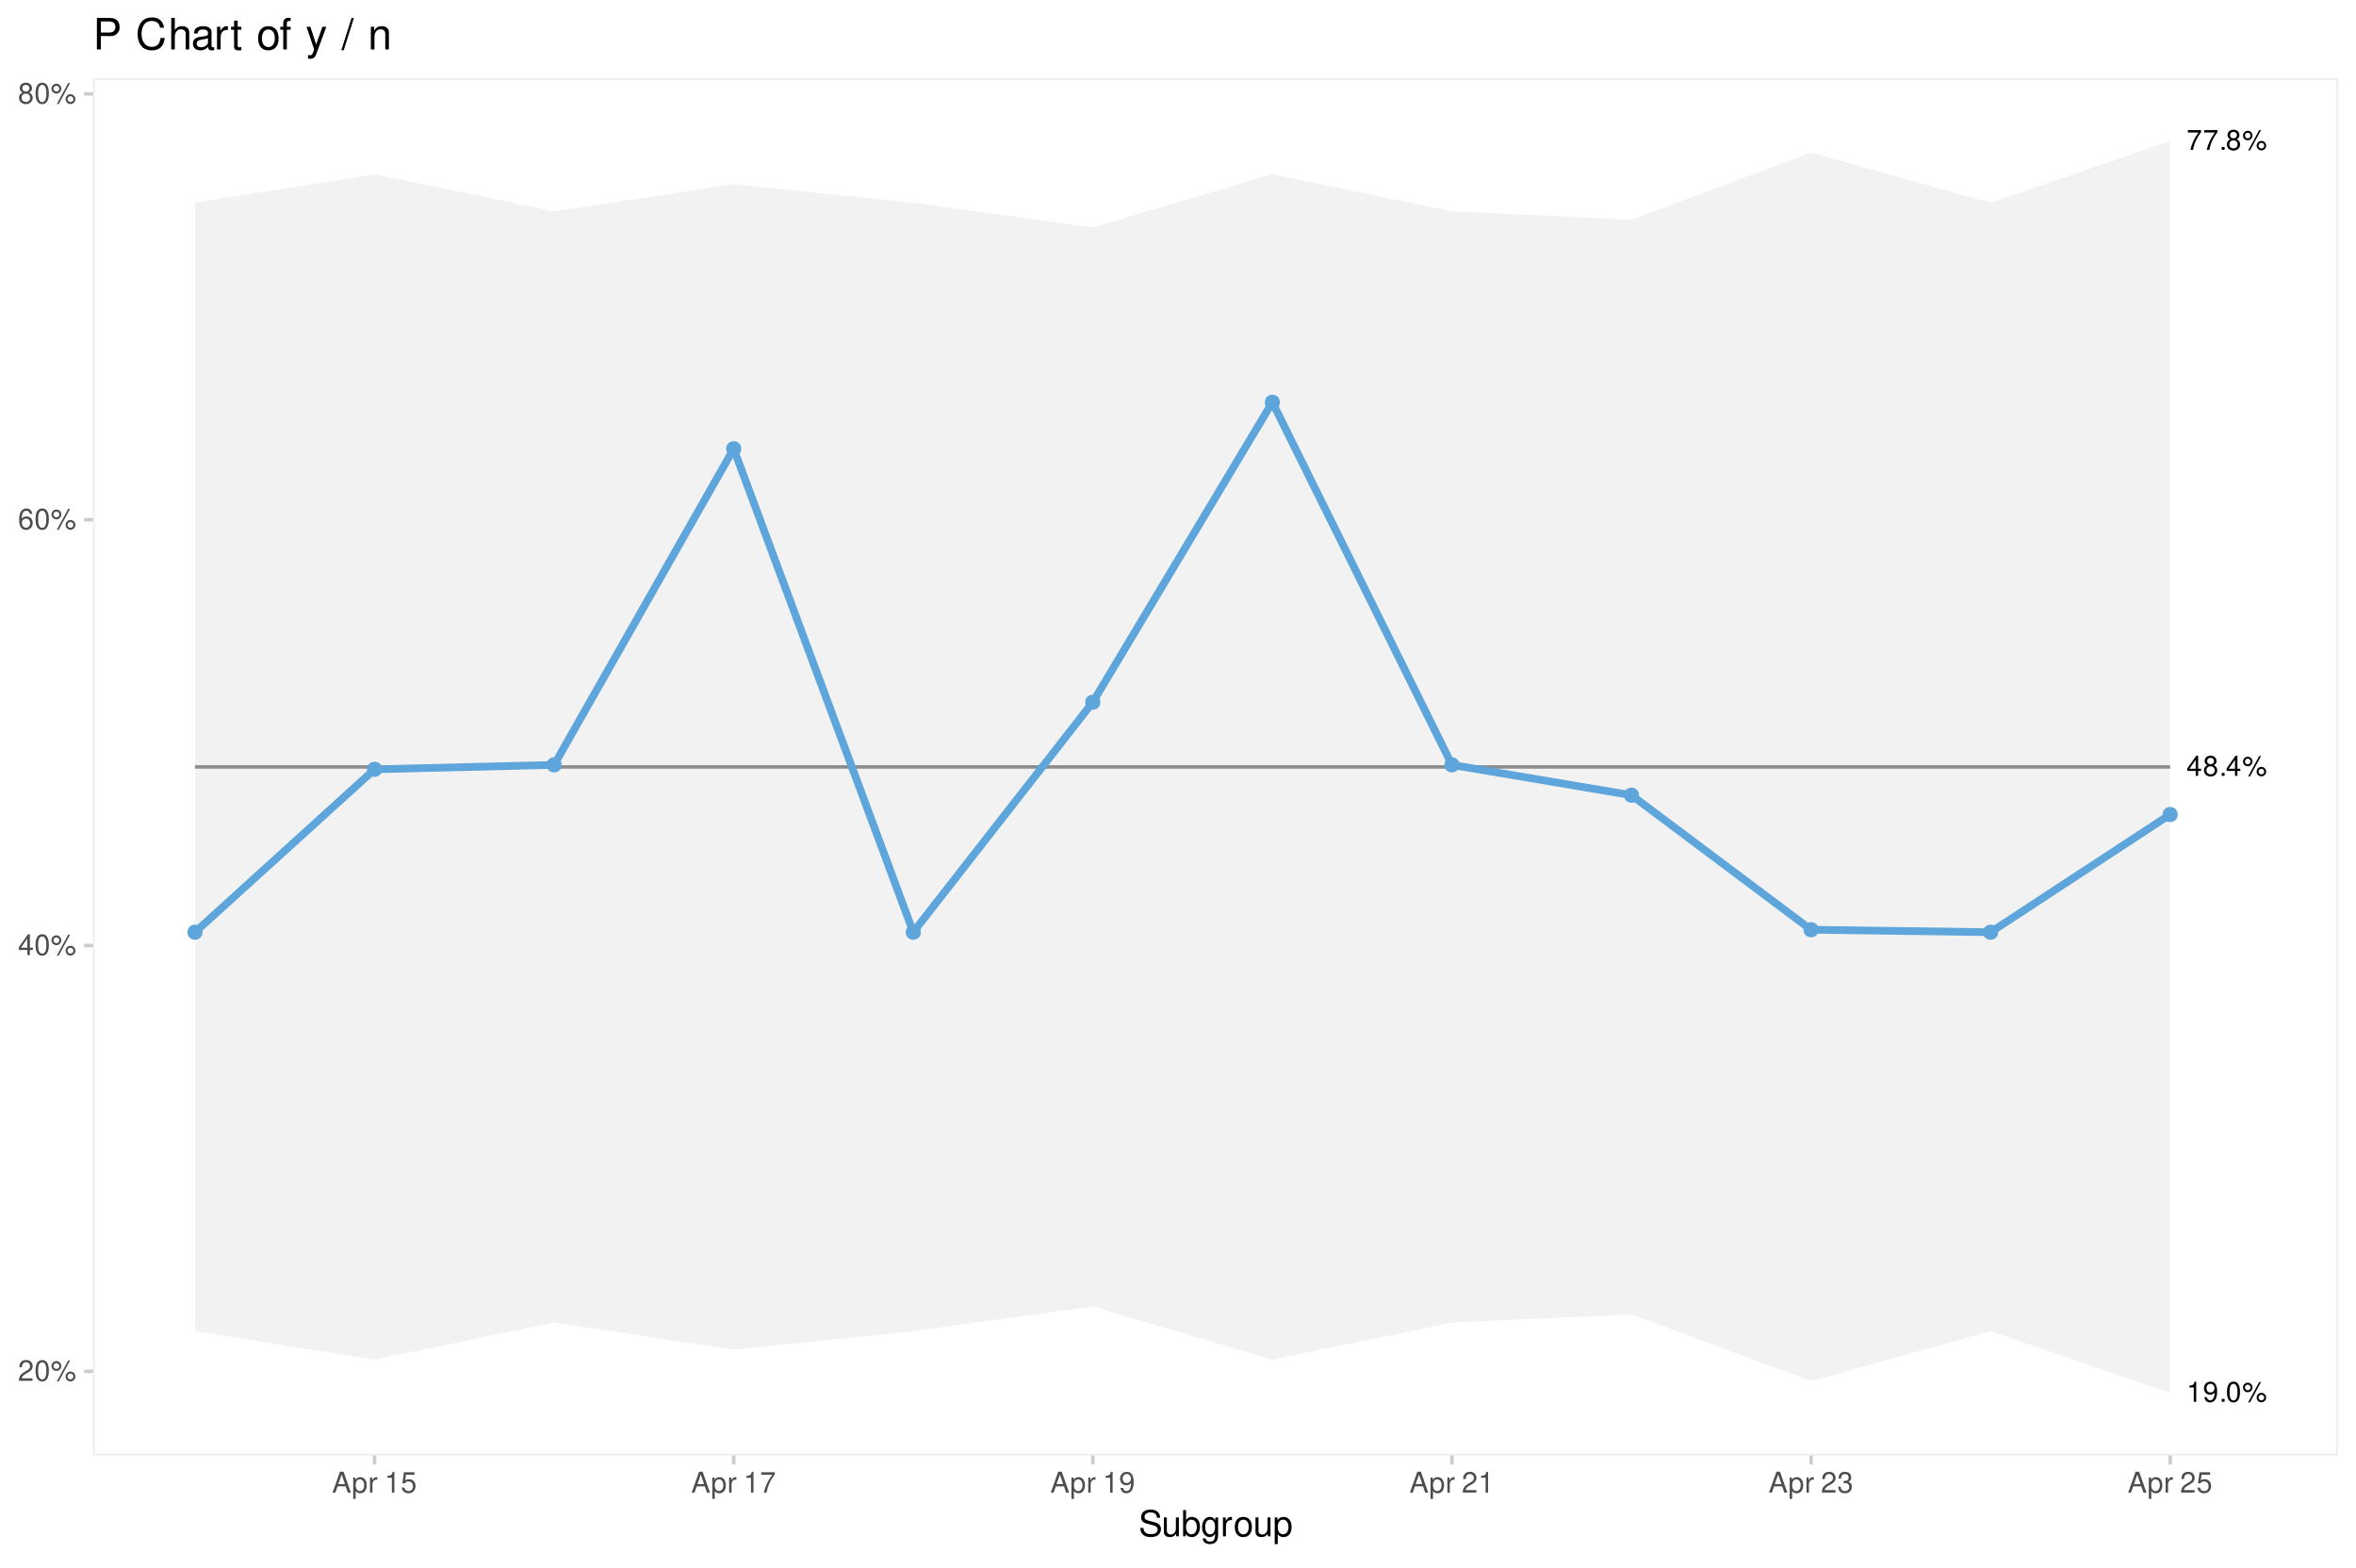
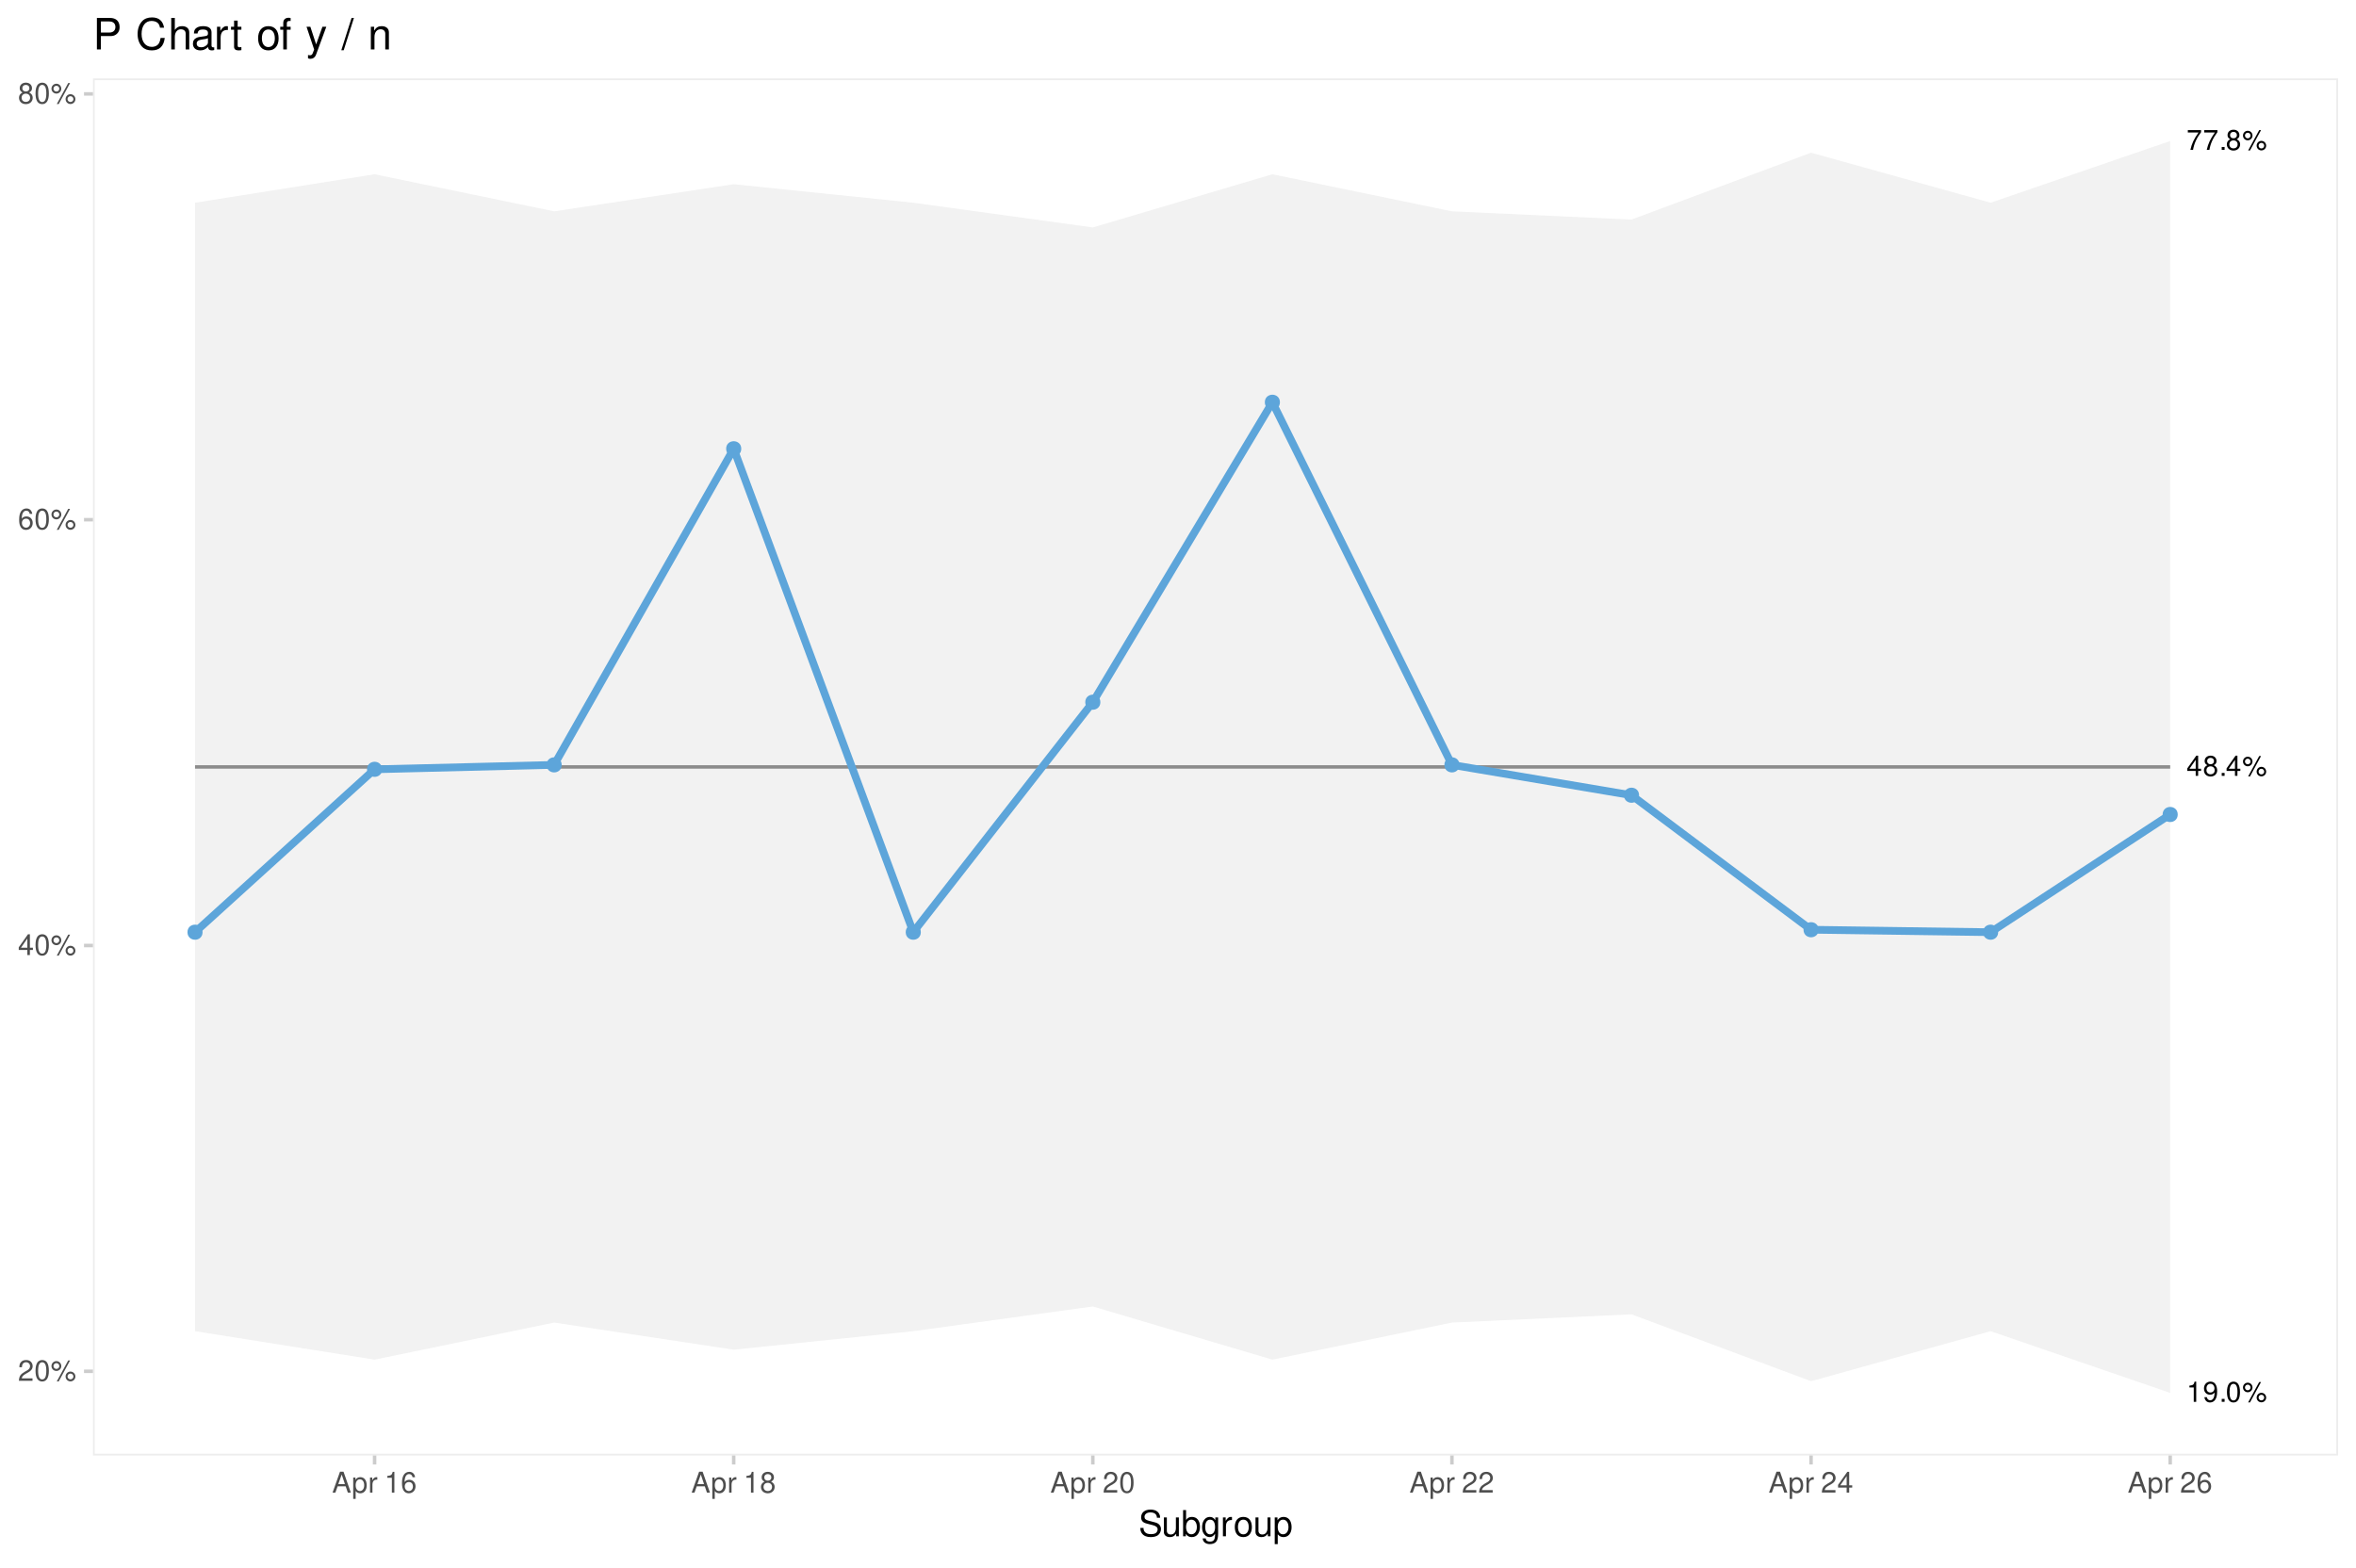
<svg xmlns="http://www.w3.org/2000/svg" xmlns:xlink="http://www.w3.org/1999/xlink" width="720pt" height="479pt" viewBox="0 0 720 479">
  <defs>
    <g>
      <g id="glyph-0-0">
        <path d="M 2.203 -4.391 L 2.203 0 L 2.953 0 L 2.953 -6.172 L 2.469 -6.172 C 2.203 -5.219 2.031 -5.094 0.875 -4.938 L 0.875 -4.391 Z M 2.203 -4.391 " />
      </g>
      <g id="glyph-0-1">
        <path d="M 0.453 -1.406 C 0.594 -0.406 1.25 0.203 2.172 0.203 C 2.844 0.203 3.438 -0.125 3.797 -0.688 C 4.172 -1.281 4.344 -2.031 4.344 -3.156 C 4.344 -4.203 4.188 -4.859 3.828 -5.406 C 3.5 -5.906 2.969 -6.172 2.297 -6.172 C 1.156 -6.172 0.328 -5.312 0.328 -4.109 C 0.328 -2.984 1.094 -2.172 2.188 -2.172 C 2.75 -2.172 3.188 -2.375 3.562 -2.844 C 3.562 -1.312 3.078 -0.469 2.219 -0.469 C 1.688 -0.469 1.328 -0.812 1.203 -1.406 Z M 2.297 -5.516 C 3 -5.516 3.531 -4.922 3.531 -4.125 C 3.531 -3.375 3.016 -2.844 2.266 -2.844 C 1.547 -2.844 1.094 -3.359 1.094 -4.172 C 1.094 -4.953 1.594 -5.516 2.297 -5.516 Z M 2.297 -5.516 " />
      </g>
      <g id="glyph-0-2">
        <path d="M 1.625 -0.891 L 0.75 -0.891 L 0.75 0 L 1.625 0 Z M 1.625 -0.891 " />
      </g>
      <g id="glyph-0-3">
        <path d="M 2.344 -6.172 C 1.781 -6.172 1.266 -5.906 0.953 -5.5 C 0.562 -4.953 0.359 -4.125 0.359 -2.984 C 0.359 -0.906 1.047 0.203 2.344 0.203 C 3.625 0.203 4.328 -0.906 4.328 -2.938 C 4.328 -4.125 4.141 -4.938 3.734 -5.5 C 3.422 -5.922 2.922 -6.172 2.344 -6.172 Z M 2.344 -5.5 C 3.156 -5.5 3.562 -4.672 3.562 -3 C 3.562 -1.25 3.172 -0.422 2.328 -0.422 C 1.531 -0.422 1.141 -1.281 1.141 -2.984 C 1.141 -4.672 1.531 -5.5 2.344 -5.5 Z M 2.344 -5.5 " />
      </g>
      <g id="glyph-0-4">
        <path d="M 1.703 -5.844 C 0.891 -5.844 0.25 -5.188 0.25 -4.391 C 0.25 -3.578 0.891 -2.922 1.703 -2.922 C 2.5 -2.922 3.156 -3.578 3.156 -4.375 C 3.156 -5.203 2.516 -5.844 1.703 -5.844 Z M 1.703 -5.25 C 2.188 -5.25 2.562 -4.859 2.562 -4.375 C 2.562 -3.906 2.172 -3.531 1.703 -3.531 C 1.234 -3.531 0.844 -3.906 0.844 -4.391 C 0.844 -4.859 1.219 -5.25 1.703 -5.25 Z M 5.203 -6.047 L 1.828 0.172 L 2.391 0.172 L 5.766 -6.047 Z M 5.875 -2.75 C 5.062 -2.75 4.422 -2.094 4.422 -1.297 C 4.422 -0.484 5.062 0.156 5.875 0.156 C 6.672 0.156 7.328 -0.484 7.328 -1.281 C 7.328 -2.094 6.688 -2.75 5.875 -2.75 Z M 5.875 -2.156 C 6.359 -2.156 6.734 -1.766 6.734 -1.281 C 6.734 -0.812 6.344 -0.438 5.875 -0.438 C 5.391 -0.438 5.016 -0.812 5.016 -1.297 C 5.016 -1.766 5.391 -2.156 5.875 -2.156 Z M 5.875 -2.156 " />
      </g>
      <g id="glyph-0-5">
        <path d="M 4.438 -6.047 L 0.391 -6.047 L 0.391 -5.312 L 3.656 -5.312 C 2.219 -3.25 1.625 -1.984 1.172 0 L 1.984 0 C 2.312 -1.938 3.078 -3.594 4.438 -5.422 Z M 4.438 -6.047 " />
      </g>
      <g id="glyph-0-6">
        <path d="M 3.328 -3.25 C 3.969 -3.641 4.156 -3.938 4.156 -4.516 C 4.156 -5.5 3.422 -6.172 2.344 -6.172 C 1.281 -6.172 0.531 -5.5 0.531 -4.531 C 0.531 -3.938 0.719 -3.641 1.344 -3.25 C 0.656 -2.906 0.312 -2.391 0.312 -1.719 C 0.312 -0.594 1.141 0.203 2.344 0.203 C 3.547 0.203 4.375 -0.594 4.375 -1.719 C 4.375 -2.391 4.031 -2.906 3.328 -3.25 Z M 2.344 -5.5 C 2.984 -5.5 3.391 -5.125 3.391 -4.5 C 3.391 -3.922 2.984 -3.547 2.344 -3.547 C 1.703 -3.547 1.297 -3.922 1.297 -4.516 C 1.297 -5.125 1.703 -5.5 2.344 -5.5 Z M 2.344 -2.906 C 3.094 -2.906 3.609 -2.422 3.609 -1.703 C 3.609 -0.953 3.109 -0.469 2.328 -0.469 C 1.594 -0.469 1.078 -0.969 1.078 -1.688 C 1.078 -2.422 1.594 -2.906 2.344 -2.906 Z M 2.344 -2.906 " />
      </g>
      <g id="glyph-0-7">
        <path d="M 2.797 -1.5 L 2.797 0 L 3.547 0 L 3.547 -1.5 L 4.438 -1.5 L 4.438 -2.172 L 3.547 -2.172 L 3.547 -6.172 L 2.984 -6.172 L 0.234 -2.281 L 0.234 -1.5 Z M 2.797 -2.172 L 0.891 -2.172 L 2.797 -4.891 Z M 2.797 -2.172 " />
      </g>
      <g id="glyph-1-0">
        <path d="M 4.453 -0.766 L 1.172 -0.766 C 1.25 -1.297 1.531 -1.625 2.297 -2.094 L 3.172 -2.594 C 4.047 -3.062 4.5 -3.719 4.5 -4.5 C 4.5 -5.031 4.281 -5.531 3.922 -5.875 C 3.547 -6.203 3.094 -6.359 2.5 -6.359 C 1.703 -6.359 1.125 -6.078 0.781 -5.531 C 0.547 -5.203 0.453 -4.797 0.438 -4.156 L 1.219 -4.156 C 1.234 -4.594 1.297 -4.844 1.406 -5.062 C 1.594 -5.438 2 -5.688 2.469 -5.688 C 3.172 -5.688 3.703 -5.172 3.703 -4.484 C 3.703 -3.969 3.406 -3.531 2.859 -3.219 L 2.047 -2.75 C 0.75 -2 0.375 -1.406 0.297 -0.016 L 4.453 -0.016 Z M 4.453 -0.766 " />
      </g>
      <g id="glyph-1-1">
        <path d="M 2.422 -6.359 C 1.844 -6.359 1.312 -6.094 0.984 -5.672 C 0.578 -5.109 0.375 -4.25 0.375 -3.078 C 0.375 -0.938 1.078 0.203 2.422 0.203 C 3.734 0.203 4.453 -0.938 4.453 -3.031 C 4.453 -4.25 4.266 -5.078 3.859 -5.672 C 3.531 -6.109 3.016 -6.359 2.422 -6.359 Z M 2.422 -5.672 C 3.25 -5.672 3.672 -4.828 3.672 -3.094 C 3.672 -1.281 3.266 -0.438 2.406 -0.438 C 1.578 -0.438 1.172 -1.312 1.172 -3.062 C 1.172 -4.828 1.578 -5.672 2.422 -5.672 Z M 2.422 -5.672 " />
      </g>
      <g id="glyph-1-2">
        <path d="M 1.75 -6.031 C 0.922 -6.031 0.25 -5.344 0.25 -4.516 C 0.25 -3.688 0.922 -3.016 1.766 -3.016 C 2.578 -3.016 3.25 -3.688 3.25 -4.5 C 3.25 -5.359 2.594 -6.031 1.75 -6.031 Z M 1.75 -5.406 C 2.25 -5.406 2.641 -5.016 2.641 -4.516 C 2.641 -4.031 2.25 -3.641 1.766 -3.641 C 1.266 -3.641 0.859 -4.031 0.859 -4.516 C 0.859 -5.016 1.266 -5.406 1.75 -5.406 Z M 5.359 -6.234 L 1.875 0.172 L 2.469 0.172 L 5.938 -6.234 Z M 6.047 -2.828 C 5.219 -2.828 4.562 -2.156 4.562 -1.344 C 4.562 -0.5 5.219 0.172 6.062 0.172 C 6.875 0.172 7.562 -0.5 7.562 -1.312 C 7.562 -2.156 6.891 -2.828 6.047 -2.828 Z M 6.047 -2.219 C 6.547 -2.219 6.953 -1.828 6.953 -1.312 C 6.953 -0.844 6.547 -0.453 6.062 -0.453 C 5.562 -0.453 5.156 -0.844 5.156 -1.344 C 5.156 -1.828 5.562 -2.219 6.047 -2.219 Z M 6.047 -2.219 " />
      </g>
      <g id="glyph-1-3">
        <path d="M 2.875 -1.547 L 2.875 0 L 3.656 0 L 3.656 -1.547 L 4.578 -1.547 L 4.578 -2.234 L 3.656 -2.234 L 3.656 -6.359 L 3.078 -6.359 L 0.25 -2.359 L 0.25 -1.547 Z M 2.875 -2.234 L 0.922 -2.234 L 2.875 -5.047 Z M 2.875 -2.234 " />
      </g>
      <g id="glyph-1-4">
        <path d="M 4.375 -4.703 C 4.234 -5.75 3.562 -6.359 2.609 -6.359 C 1.922 -6.359 1.312 -6.031 0.938 -5.453 C 0.547 -4.828 0.375 -4.062 0.375 -2.906 C 0.375 -1.828 0.531 -1.156 0.906 -0.594 C 1.234 -0.078 1.781 0.203 2.469 0.203 C 3.656 0.203 4.516 -0.688 4.516 -1.922 C 4.516 -3.094 3.719 -3.922 2.609 -3.922 C 1.984 -3.922 1.5 -3.688 1.172 -3.234 C 1.172 -4.797 1.672 -5.672 2.562 -5.672 C 3.109 -5.672 3.484 -5.328 3.609 -4.703 Z M 2.5 -3.234 C 3.25 -3.234 3.719 -2.703 3.719 -1.859 C 3.719 -1.062 3.188 -0.484 2.484 -0.484 C 1.766 -0.484 1.219 -1.094 1.219 -1.906 C 1.219 -2.688 1.734 -3.234 2.5 -3.234 Z M 2.5 -3.234 " />
      </g>
      <g id="glyph-1-5">
        <path d="M 3.438 -3.359 C 4.094 -3.75 4.297 -4.062 4.297 -4.656 C 4.297 -5.672 3.531 -6.359 2.422 -6.359 C 1.312 -6.359 0.547 -5.672 0.547 -4.672 C 0.547 -4.062 0.75 -3.75 1.391 -3.359 C 0.672 -2.984 0.328 -2.469 0.328 -1.766 C 0.328 -0.609 1.172 0.203 2.422 0.203 C 3.656 0.203 4.516 -0.609 4.516 -1.766 C 4.516 -2.469 4.156 -2.984 3.438 -3.359 Z M 2.422 -5.672 C 3.078 -5.672 3.5 -5.281 3.5 -4.641 C 3.5 -4.047 3.062 -3.656 2.422 -3.656 C 1.766 -3.656 1.344 -4.047 1.344 -4.656 C 1.344 -5.281 1.766 -5.672 2.422 -5.672 Z M 2.422 -3 C 3.188 -3 3.719 -2.484 3.719 -1.75 C 3.719 -0.984 3.203 -0.484 2.406 -0.484 C 1.641 -0.484 1.125 -1 1.125 -1.734 C 1.125 -2.5 1.641 -3 2.422 -3 Z M 2.422 -3 " />
      </g>
      <g id="glyph-1-6">
        <path d="M 4.172 -1.922 L 4.828 0 L 5.75 0 L 3.5 -6.406 L 2.438 -6.406 L 0.156 0 L 1.016 0 L 1.703 -1.922 Z M 3.938 -2.609 L 1.906 -2.609 L 2.953 -5.531 Z M 3.938 -2.609 " />
      </g>
      <g id="glyph-1-7">
        <path d="M 0.469 1.922 L 1.219 1.922 L 1.219 -0.484 C 1.594 -0.016 2.031 0.203 2.625 0.203 C 3.828 0.203 4.594 -0.75 4.594 -2.219 C 4.594 -3.781 3.844 -4.734 2.625 -4.734 C 2 -4.734 1.5 -4.453 1.156 -3.922 L 1.156 -4.609 L 0.469 -4.609 Z M 2.5 -4.062 C 3.312 -4.062 3.828 -3.344 3.828 -2.25 C 3.828 -1.203 3.297 -0.484 2.5 -0.484 C 1.719 -0.484 1.219 -1.188 1.219 -2.266 C 1.219 -3.359 1.719 -4.062 2.5 -4.062 Z M 2.5 -4.062 " />
      </g>
      <g id="glyph-1-8">
        <path d="M 0.609 -4.609 L 0.609 0 L 1.344 0 L 1.344 -2.391 C 1.359 -3.5 1.812 -4 2.828 -3.969 L 2.828 -4.719 C 2.703 -4.734 2.625 -4.734 2.547 -4.734 C 2.062 -4.734 1.703 -4.453 1.281 -3.781 L 1.281 -4.609 Z M 0.609 -4.609 " />
      </g>
      <g id="glyph-1-9">
</g>
      <g id="glyph-1-10">
        <path d="M 2.281 -4.531 L 2.281 0 L 3.047 0 L 3.047 -6.359 L 2.547 -6.359 C 2.266 -5.391 2.094 -5.25 0.891 -5.094 L 0.891 -4.531 Z M 2.281 -4.531 " />
-       </g>
-       <g id="glyph-1-11">
-         <path d="M 4.188 -6.234 L 0.969 -6.234 L 0.5 -2.844 L 1.219 -2.844 C 1.578 -3.266 1.875 -3.422 2.359 -3.422 C 3.203 -3.422 3.719 -2.844 3.719 -1.922 C 3.719 -1.031 3.203 -0.484 2.359 -0.484 C 1.688 -0.484 1.266 -0.828 1.078 -1.531 L 0.312 -1.531 C 0.406 -1.016 0.5 -0.781 0.688 -0.547 C 1.031 -0.078 1.672 0.203 2.375 0.203 C 3.641 0.203 4.516 -0.719 4.516 -2.031 C 4.516 -3.266 3.688 -4.109 2.5 -4.109 C 2.062 -4.109 1.703 -4 1.344 -3.734 L 1.594 -5.469 L 4.188 -5.469 Z M 4.188 -6.234 " />
-       </g>
-       <g id="glyph-1-12">
-         <path d="M 4.578 -6.234 L 0.406 -6.234 L 0.406 -5.469 L 3.781 -5.469 C 2.281 -3.359 1.688 -2.047 1.219 0 L 2.047 0 C 2.391 -2 3.172 -3.719 4.578 -5.594 Z M 4.578 -6.234 " />
-       </g>
-       <g id="glyph-1-13">
-         <path d="M 0.469 -1.453 C 0.609 -0.406 1.281 0.203 2.234 0.203 C 2.922 0.203 3.547 -0.125 3.922 -0.703 C 4.297 -1.328 4.484 -2.109 4.484 -3.25 C 4.484 -4.328 4.312 -5 3.953 -5.562 C 3.609 -6.094 3.062 -6.359 2.375 -6.359 C 1.188 -6.359 0.328 -5.469 0.328 -4.234 C 0.328 -3.062 1.125 -2.25 2.25 -2.25 C 2.844 -2.25 3.281 -2.453 3.672 -2.938 C 3.672 -1.359 3.172 -0.484 2.281 -0.484 C 1.734 -0.484 1.359 -0.828 1.234 -1.453 Z M 2.359 -5.688 C 3.094 -5.688 3.641 -5.078 3.641 -4.25 C 3.641 -3.469 3.109 -2.922 2.344 -2.922 C 1.594 -2.922 1.125 -3.453 1.125 -4.297 C 1.125 -5.109 1.641 -5.688 2.359 -5.688 Z M 2.359 -5.688 " />
-       </g>
-       <g id="glyph-1-14">
-         <path d="M 1.938 -2.922 L 2.359 -2.922 C 3.203 -2.922 3.656 -2.531 3.656 -1.766 C 3.656 -0.969 3.172 -0.484 2.375 -0.484 C 1.516 -0.484 1.109 -0.922 1.062 -1.844 L 0.281 -1.844 C 0.312 -1.344 0.406 -1 0.547 -0.719 C 0.875 -0.109 1.484 0.203 2.344 0.203 C 3.625 0.203 4.453 -0.578 4.453 -1.781 C 4.453 -2.594 4.141 -3.031 3.391 -3.297 C 3.969 -3.531 4.266 -3.969 4.266 -4.609 C 4.266 -5.703 3.547 -6.359 2.359 -6.359 C 1.109 -6.359 0.438 -5.656 0.406 -4.312 L 1.188 -4.312 C 1.203 -4.703 1.234 -4.922 1.328 -5.109 C 1.5 -5.469 1.891 -5.688 2.375 -5.688 C 3.062 -5.688 3.469 -5.266 3.469 -4.578 C 3.469 -4.141 3.312 -3.859 2.969 -3.719 C 2.766 -3.625 2.484 -3.594 1.938 -3.578 Z M 1.938 -2.922 " />
      </g>
      <g id="glyph-2-0">
        <path d="M 6.562 -5.672 C 6.562 -6.219 6.516 -6.375 6.344 -6.75 C 5.906 -7.672 4.969 -8.156 3.625 -8.156 C 1.859 -8.156 0.766 -7.25 0.766 -5.797 C 0.766 -4.812 1.281 -4.203 2.344 -3.922 L 4.328 -3.406 C 5.359 -3.141 5.812 -2.734 5.812 -2.094 C 5.812 -1.672 5.578 -1.234 5.234 -0.984 C 4.922 -0.766 4.406 -0.656 3.766 -0.656 C 2.875 -0.656 2.297 -0.859 1.906 -1.312 C 1.609 -1.672 1.484 -2.062 1.5 -2.547 L 0.531 -2.547 C 0.531 -1.812 0.688 -1.328 1 -0.891 C 1.547 -0.125 2.469 0.25 3.703 0.25 C 4.656 0.25 5.438 0.031 5.953 -0.359 C 6.484 -0.797 6.828 -1.5 6.828 -2.203 C 6.828 -3.188 6.219 -3.922 5.125 -4.219 L 3.109 -4.75 C 2.141 -5.016 1.797 -5.328 1.797 -5.938 C 1.797 -6.75 2.516 -7.297 3.594 -7.297 C 4.859 -7.297 5.578 -6.719 5.594 -5.672 Z M 6.562 -5.672 " />
      </g>
      <g id="glyph-2-1">
        <path d="M 5.297 0 L 5.297 -5.766 L 4.391 -5.766 L 4.391 -2.5 C 4.391 -1.312 3.766 -0.547 2.812 -0.547 C 2.094 -0.547 1.625 -0.984 1.625 -1.688 L 1.625 -5.766 L 0.719 -5.766 L 0.719 -1.312 C 0.719 -0.359 1.438 0.25 2.547 0.25 C 3.406 0.25 3.938 -0.047 4.484 -0.797 L 4.484 0 Z M 5.297 0 " />
      </g>
      <g id="glyph-2-2">
        <path d="M 0.594 -8.016 L 0.594 0 L 1.422 0 L 1.422 -0.734 C 1.859 -0.062 2.438 0.25 3.25 0.25 C 4.766 0.25 5.75 -0.984 5.75 -2.906 C 5.75 -4.781 4.812 -5.922 3.281 -5.922 C 2.5 -5.922 1.938 -5.625 1.5 -4.984 L 1.5 -8.016 Z M 3.109 -5.078 C 4.141 -5.078 4.797 -4.188 4.797 -2.812 C 4.797 -1.5 4.109 -0.609 3.109 -0.609 C 2.141 -0.609 1.5 -1.484 1.5 -2.844 C 1.5 -4.188 2.141 -5.078 3.109 -5.078 Z M 3.109 -5.078 " />
      </g>
      <g id="glyph-2-3">
        <path d="M 4.438 -5.766 L 4.438 -4.922 C 3.984 -5.625 3.469 -5.922 2.75 -5.922 C 1.359 -5.922 0.391 -4.625 0.391 -2.781 C 0.391 -1.812 0.609 -1.109 1.109 -0.531 C 1.547 -0.016 2.094 0.25 2.688 0.25 C 3.375 0.25 3.875 -0.062 4.359 -0.781 L 4.359 -0.484 C 4.359 1.062 3.922 1.625 2.781 1.625 C 2 1.625 1.594 1.312 1.5 0.656 L 0.578 0.656 C 0.656 1.734 1.5 2.391 2.766 2.391 C 3.609 2.391 4.312 2.125 4.688 1.656 C 5.125 1.125 5.297 0.406 5.297 -0.953 L 5.297 -5.766 Z M 2.844 -5.078 C 3.812 -5.078 4.359 -4.266 4.359 -2.812 C 4.359 -1.406 3.797 -0.594 2.844 -0.594 C 1.891 -0.594 1.344 -1.422 1.344 -2.844 C 1.344 -4.25 1.891 -5.078 2.844 -5.078 Z M 2.844 -5.078 " />
      </g>
      <g id="glyph-2-4">
        <path d="M 0.766 -5.766 L 0.766 0 L 1.688 0 L 1.688 -2.984 C 1.688 -4.375 2.266 -5 3.531 -4.969 L 3.531 -5.891 C 3.375 -5.922 3.281 -5.922 3.172 -5.922 C 2.578 -5.922 2.141 -5.578 1.609 -4.719 L 1.609 -5.766 Z M 0.766 -5.766 " />
      </g>
      <g id="glyph-2-5">
        <path d="M 2.984 -5.922 C 1.359 -5.922 0.391 -4.781 0.391 -2.844 C 0.391 -0.891 1.359 0.25 3 0.25 C 4.625 0.25 5.609 -0.906 5.609 -2.797 C 5.609 -4.797 4.656 -5.922 2.984 -5.922 Z M 3 -5.078 C 4.031 -5.078 4.656 -4.234 4.656 -2.812 C 4.656 -1.438 4.016 -0.594 3 -0.594 C 1.984 -0.594 1.359 -1.438 1.359 -2.844 C 1.359 -4.234 1.984 -5.078 3 -5.078 Z M 3 -5.078 " />
      </g>
      <g id="glyph-2-6">
        <path d="M 0.594 2.391 L 1.516 2.391 L 1.516 -0.609 C 2 -0.016 2.547 0.25 3.281 0.25 C 4.781 0.25 5.75 -0.953 5.75 -2.781 C 5.75 -4.719 4.812 -5.922 3.281 -5.922 C 2.5 -5.922 1.875 -5.578 1.438 -4.891 L 1.438 -5.766 L 0.594 -5.766 Z M 3.125 -5.078 C 4.141 -5.078 4.797 -4.188 4.797 -2.812 C 4.797 -1.5 4.125 -0.609 3.125 -0.609 C 2.141 -0.609 1.516 -1.484 1.516 -2.844 C 1.516 -4.188 2.141 -5.078 3.125 -5.078 Z M 3.125 -5.078 " />
      </g>
      <g id="glyph-3-0">
        <path d="M 2.422 -4.078 L 5.453 -4.078 C 6.203 -4.078 6.797 -4.297 7.312 -4.766 C 7.891 -5.297 8.141 -5.922 8.141 -6.797 C 8.141 -8.609 7.078 -9.625 5.172 -9.625 L 1.203 -9.625 L 1.203 0 L 2.422 0 Z M 2.422 -5.156 L 2.422 -8.547 L 4.984 -8.547 C 6.172 -8.547 6.859 -7.906 6.859 -6.859 C 6.859 -5.797 6.172 -5.156 4.984 -5.156 Z M 2.422 -5.156 " />
      </g>
      <g id="glyph-3-1">
</g>
      <g id="glyph-3-2">
        <path d="M 8.734 -6.641 C 8.359 -8.75 7.141 -9.781 5.031 -9.781 C 3.734 -9.781 2.688 -9.375 1.984 -8.578 C 1.109 -7.625 0.641 -6.266 0.641 -4.703 C 0.641 -3.109 1.125 -1.75 2.016 -0.812 C 2.766 -0.047 3.719 0.297 4.984 0.297 C 7.328 0.297 8.641 -0.969 8.938 -3.516 L 7.672 -3.516 C 7.562 -2.859 7.438 -2.406 7.234 -2.016 C 6.844 -1.234 6.016 -0.781 4.984 -0.781 C 3.078 -0.781 1.859 -2.312 1.859 -4.719 C 1.859 -7.188 3.016 -8.703 4.891 -8.703 C 5.672 -8.703 6.391 -8.469 6.781 -8.094 C 7.141 -7.766 7.344 -7.375 7.484 -6.641 Z M 8.734 -6.641 " />
      </g>
      <g id="glyph-3-3">
        <path d="M 0.922 -9.625 L 0.922 0 L 2.016 0 L 2.016 -3.812 C 2.016 -5.234 2.766 -6.156 3.891 -6.156 C 4.266 -6.156 4.609 -6.047 4.875 -5.844 C 5.188 -5.609 5.328 -5.281 5.328 -4.797 L 5.328 0 L 6.422 0 L 6.422 -5.234 C 6.422 -6.391 5.578 -7.109 4.234 -7.109 C 3.266 -7.109 2.672 -6.812 2.016 -5.969 L 2.016 -9.625 Z M 0.922 -9.625 " />
      </g>
      <g id="glyph-3-4">
        <path d="M 7.062 -0.641 C 6.938 -0.625 6.891 -0.625 6.828 -0.625 C 6.438 -0.625 6.234 -0.812 6.234 -1.156 L 6.234 -5.234 C 6.234 -6.453 5.328 -7.109 3.625 -7.109 C 2.609 -7.109 1.812 -6.828 1.328 -6.312 C 1.016 -5.953 0.891 -5.562 0.859 -4.875 L 1.969 -4.875 C 2.062 -5.719 2.562 -6.094 3.594 -6.094 C 4.594 -6.094 5.141 -5.734 5.141 -5.062 L 5.141 -4.781 C 5.125 -4.297 4.891 -4.125 3.984 -4.016 C 2.422 -3.812 2.188 -3.766 1.766 -3.594 C 0.969 -3.25 0.547 -2.641 0.547 -1.75 C 0.547 -0.484 1.422 0.297 2.828 0.297 C 3.703 0.297 4.391 0 5.172 -0.719 C 5.25 0 5.594 0.297 6.312 0.297 C 6.547 0.297 6.688 0.281 7.062 0.188 Z M 5.141 -2.172 C 5.141 -1.812 5.031 -1.578 4.703 -1.281 C 4.25 -0.875 3.703 -0.656 3.062 -0.656 C 2.203 -0.656 1.703 -1.062 1.703 -1.766 C 1.703 -2.5 2.172 -2.859 3.359 -3.031 C 4.547 -3.188 4.766 -3.25 5.141 -3.422 Z M 5.141 -2.172 " />
      </g>
      <g id="glyph-3-5">
        <path d="M 0.906 -6.922 L 0.906 0 L 2.016 0 L 2.016 -3.594 C 2.031 -5.25 2.719 -6 4.234 -5.953 L 4.234 -7.078 C 4.047 -7.109 3.953 -7.109 3.812 -7.109 C 3.109 -7.109 2.562 -6.688 1.922 -5.672 L 1.922 -6.922 Z M 0.906 -6.922 " />
      </g>
      <g id="glyph-3-6">
        <path d="M 3.359 -6.922 L 2.219 -6.922 L 2.219 -8.812 L 1.125 -8.812 L 1.125 -6.922 L 0.188 -6.922 L 0.188 -6.016 L 1.125 -6.016 L 1.125 -0.797 C 1.125 -0.078 1.594 0.297 2.453 0.297 C 2.75 0.297 2.984 0.281 3.359 0.219 L 3.359 -0.719 C 3.188 -0.672 3.047 -0.656 2.828 -0.656 C 2.344 -0.656 2.219 -0.797 2.219 -1.281 L 2.219 -6.016 L 3.359 -6.016 Z M 3.359 -6.922 " />
      </g>
      <g id="glyph-3-7">
        <path d="M 3.594 -7.109 C 1.641 -7.109 0.469 -5.734 0.469 -3.406 C 0.469 -1.062 1.641 0.297 3.609 0.297 C 5.562 0.297 6.734 -1.078 6.734 -3.359 C 6.734 -5.75 5.594 -7.109 3.594 -7.109 Z M 3.609 -6.094 C 4.844 -6.094 5.578 -5.078 5.578 -3.359 C 5.578 -1.734 4.812 -0.719 3.609 -0.719 C 2.375 -0.719 1.625 -1.734 1.625 -3.406 C 1.625 -5.078 2.375 -6.094 3.609 -6.094 Z M 3.609 -6.094 " />
      </g>
      <g id="glyph-3-8">
        <path d="M 3.406 -6.922 L 2.25 -6.922 L 2.25 -8 C 2.25 -8.469 2.516 -8.703 3.031 -8.703 C 3.109 -8.703 3.156 -8.703 3.406 -8.688 L 3.406 -9.594 C 3.156 -9.656 3.016 -9.672 2.781 -9.672 C 1.766 -9.672 1.156 -9.078 1.156 -8.094 L 1.156 -6.922 L 0.234 -6.922 L 0.234 -6.016 L 1.156 -6.016 L 1.156 0 L 2.25 0 L 2.25 -6.016 L 3.406 -6.016 Z M 3.406 -6.922 " />
      </g>
      <g id="glyph-3-9">
        <path d="M 5.125 -6.922 L 3.203 -1.531 L 1.438 -6.922 L 0.266 -6.922 L 2.594 0.031 L 2.172 1.125 C 2 1.609 1.75 1.797 1.297 1.797 C 1.109 1.797 0.953 1.766 0.719 1.719 L 0.719 2.703 C 0.938 2.828 1.156 2.875 1.453 2.875 C 1.812 2.875 2.188 2.766 2.484 2.547 C 2.828 2.297 3.031 2 3.234 1.453 L 6.312 -6.922 Z M 5.125 -6.922 " />
      </g>
      <g id="glyph-3-10">
        <path d="M 3.031 -9.625 L -0.109 0.266 L 0.625 0.266 L 3.75 -9.625 Z M 3.031 -9.625 " />
      </g>
      <g id="glyph-3-11">
        <path d="M 0.922 -6.922 L 0.922 0 L 2.031 0 L 2.031 -3.812 C 2.031 -5.234 2.766 -6.156 3.906 -6.156 C 4.781 -6.156 5.328 -5.625 5.328 -4.797 L 5.328 0 L 6.438 0 L 6.438 -5.234 C 6.438 -6.375 5.578 -7.109 4.234 -7.109 C 3.203 -7.109 2.547 -6.719 1.938 -5.75 L 1.938 -6.922 Z M 0.922 -6.922 " />
      </g>
    </g>
    <clipPath id="clip-0">
      <path clip-rule="nonzero" d="M 28.41 23.957 L 714.52 23.957 L 714.52 444.848 L 28.41 444.848 Z M 28.41 23.957 " />
    </clipPath>
    <clipPath id="clip-1">
      <path clip-rule="nonzero" d="M 28.41 23.957 L 714.52 23.957 L 714.52 444.848 L 28.41 444.848 Z M 28.41 23.957 " />
    </clipPath>
  </defs>
  <rect x="-72" y="-47.9" width="864" height="574.8" fill="rgb(100%, 100%, 100%)" fill-opacity="1" />
  <rect x="-72" y="-47.9" width="864" height="574.8" fill="rgb(100%, 100%, 100%)" fill-opacity="1" />
  <path fill="none" stroke-width="1.067" stroke-linecap="round" stroke-linejoin="round" stroke="rgb(100%, 100%, 100%)" stroke-opacity="1" stroke-miterlimit="10" d="M 0 479 L 720 479 L 720 0 L 0 0 Z M 0 479 " />
  <g clip-path="url(#clip-0)">
    <path fill-rule="nonzero" fill="rgb(100%, 100%, 100%)" fill-opacity="1" d="M 28.41 444.848 L 714.52 444.848 L 714.52 23.957 L 28.41 23.957 Z M 28.41 444.848 " />
  </g>
  <path fill-rule="nonzero" fill="rgb(87.059%, 87.059%, 87.059%)" fill-opacity="0.4" d="M 59.598 61.957 L 114.473 53.258 L 169.348 64.59 L 224.219 56.301 L 279.094 61.957 L 333.969 69.512 L 388.844 53.258 L 443.715 64.59 L 498.59 67.105 L 553.465 46.668 L 608.34 61.957 L 663.215 43.09 L 663.215 425.719 L 608.34 406.852 L 553.465 422.141 L 498.59 401.703 L 443.715 404.219 L 388.844 415.551 L 333.969 399.297 L 279.094 406.852 L 224.219 412.508 L 169.348 404.219 L 114.473 415.551 L 59.598 406.852 Z M 59.598 61.957 " />
  <path fill="none" stroke-width="1.067" stroke-linecap="butt" stroke-linejoin="round" stroke="rgb(54.902%, 54.902%, 54.902%)" stroke-opacity="1" stroke-miterlimit="10" d="M 59.598 234.402 L 663.215 234.402 " />
  <path fill="none" stroke-width="2.347" stroke-linecap="butt" stroke-linejoin="round" stroke="rgb(36.471%, 64.706%, 85.49%)" stroke-opacity="1" stroke-miterlimit="10" d="M 59.598 284.91 L 114.473 235.129 L 169.348 233.77 L 224.219 137.152 L 279.094 284.91 L 333.969 214.613 L 388.844 122.941 L 443.715 233.77 L 498.59 243.047 L 553.465 284.156 L 608.34 284.91 L 663.215 248.934 " />
  <path fill-rule="nonzero" fill="rgb(36.471%, 64.706%, 85.49%)" fill-opacity="1" stroke-width="0.709" stroke-linecap="round" stroke-linejoin="round" stroke="rgb(36.471%, 64.706%, 85.49%)" stroke-opacity="1" stroke-miterlimit="10" d="M 61.551 284.91 C 61.551 287.516 57.645 287.516 57.645 284.91 C 57.645 282.305 61.551 282.305 61.551 284.91 " />
  <path fill-rule="nonzero" fill="rgb(36.471%, 64.706%, 85.49%)" fill-opacity="1" stroke-width="0.709" stroke-linecap="round" stroke-linejoin="round" stroke="rgb(36.471%, 64.706%, 85.49%)" stroke-opacity="1" stroke-miterlimit="10" d="M 116.426 235.129 C 116.426 237.734 112.516 237.734 112.516 235.129 C 112.516 232.523 116.426 232.523 116.426 235.129 " />
  <path fill-rule="nonzero" fill="rgb(36.471%, 64.706%, 85.49%)" fill-opacity="1" stroke-width="0.709" stroke-linecap="round" stroke-linejoin="round" stroke="rgb(36.471%, 64.706%, 85.49%)" stroke-opacity="1" stroke-miterlimit="10" d="M 171.301 233.77 C 171.301 236.375 167.391 236.375 167.391 233.77 C 167.391 231.16 171.301 231.16 171.301 233.77 " />
  <path fill-rule="nonzero" fill="rgb(36.471%, 64.706%, 85.49%)" fill-opacity="1" stroke-width="0.709" stroke-linecap="round" stroke-linejoin="round" stroke="rgb(36.471%, 64.706%, 85.49%)" stroke-opacity="1" stroke-miterlimit="10" d="M 226.176 137.152 C 226.176 139.758 222.266 139.758 222.266 137.152 C 222.266 134.547 226.176 134.547 226.176 137.152 " />
  <path fill-rule="nonzero" fill="rgb(36.471%, 64.706%, 85.49%)" fill-opacity="1" stroke-width="0.709" stroke-linecap="round" stroke-linejoin="round" stroke="rgb(36.471%, 64.706%, 85.49%)" stroke-opacity="1" stroke-miterlimit="10" d="M 281.051 284.91 C 281.051 287.516 277.141 287.516 277.141 284.91 C 277.141 282.305 281.051 282.305 281.051 284.91 " />
  <path fill-rule="nonzero" fill="rgb(36.471%, 64.706%, 85.49%)" fill-opacity="1" stroke-width="0.709" stroke-linecap="round" stroke-linejoin="round" stroke="rgb(36.471%, 64.706%, 85.49%)" stroke-opacity="1" stroke-miterlimit="10" d="M 335.922 214.613 C 335.922 217.219 332.012 217.219 332.012 214.613 C 332.012 212.008 335.922 212.008 335.922 214.613 " />
  <path fill-rule="nonzero" fill="rgb(36.471%, 64.706%, 85.49%)" fill-opacity="1" stroke-width="0.709" stroke-linecap="round" stroke-linejoin="round" stroke="rgb(36.471%, 64.706%, 85.49%)" stroke-opacity="1" stroke-miterlimit="10" d="M 390.797 122.941 C 390.797 125.547 386.887 125.547 386.887 122.941 C 386.887 120.336 390.797 120.336 390.797 122.941 " />
  <path fill-rule="nonzero" fill="rgb(36.471%, 64.706%, 85.49%)" fill-opacity="1" stroke-width="0.709" stroke-linecap="round" stroke-linejoin="round" stroke="rgb(36.471%, 64.706%, 85.49%)" stroke-opacity="1" stroke-miterlimit="10" d="M 445.672 233.77 C 445.672 236.375 441.762 236.375 441.762 233.77 C 441.762 231.16 445.672 231.16 445.672 233.77 " />
  <path fill-rule="nonzero" fill="rgb(36.471%, 64.706%, 85.49%)" fill-opacity="1" stroke-width="0.709" stroke-linecap="round" stroke-linejoin="round" stroke="rgb(36.471%, 64.706%, 85.49%)" stroke-opacity="1" stroke-miterlimit="10" d="M 500.547 243.047 C 500.547 245.652 496.637 245.652 496.637 243.047 C 496.637 240.441 500.547 240.441 500.547 243.047 " />
  <path fill-rule="nonzero" fill="rgb(36.471%, 64.706%, 85.49%)" fill-opacity="1" stroke-width="0.709" stroke-linecap="round" stroke-linejoin="round" stroke="rgb(36.471%, 64.706%, 85.49%)" stroke-opacity="1" stroke-miterlimit="10" d="M 555.418 284.156 C 555.418 286.766 551.512 286.766 551.512 284.156 C 551.512 281.551 555.418 281.551 555.418 284.156 " />
  <path fill-rule="nonzero" fill="rgb(36.471%, 64.706%, 85.49%)" fill-opacity="1" stroke-width="0.709" stroke-linecap="round" stroke-linejoin="round" stroke="rgb(36.471%, 64.706%, 85.49%)" stroke-opacity="1" stroke-miterlimit="10" d="M 610.293 284.91 C 610.293 287.516 606.383 287.516 606.383 284.91 C 606.383 282.305 610.293 282.305 610.293 284.91 " />
  <path fill-rule="nonzero" fill="rgb(36.471%, 64.706%, 85.49%)" fill-opacity="1" stroke-width="0.709" stroke-linecap="round" stroke-linejoin="round" stroke="rgb(36.471%, 64.706%, 85.49%)" stroke-opacity="1" stroke-miterlimit="10" d="M 665.168 248.934 C 665.168 251.543 661.258 251.543 661.258 248.934 C 661.258 246.328 665.168 246.328 665.168 248.934 " />
  <g fill="rgb(0%, 0%, 0%)" fill-opacity="1">
    <use xlink:href="#glyph-0-0" x="668.215" y="428.44" />
    <use xlink:href="#glyph-0-1" x="673.215" y="428.44" />
    <use xlink:href="#glyph-0-2" x="678.215" y="428.44" />
    <use xlink:href="#glyph-0-3" x="680.215" y="428.44" />
    <use xlink:href="#glyph-0-4" x="685.215" y="428.44" />
  </g>
  <g fill="rgb(0%, 0%, 0%)" fill-opacity="1">
    <use xlink:href="#glyph-0-5" x="668.215" y="45.812" />
    <use xlink:href="#glyph-0-5" x="673.215" y="45.812" />
    <use xlink:href="#glyph-0-2" x="678.215" y="45.812" />
    <use xlink:href="#glyph-0-6" x="680.215" y="45.812" />
    <use xlink:href="#glyph-0-4" x="685.215" y="45.812" />
  </g>
  <g fill="rgb(0%, 0%, 0%)" fill-opacity="1">
    <use xlink:href="#glyph-0-7" x="668.215" y="237.124" />
    <use xlink:href="#glyph-0-6" x="673.215" y="237.124" />
    <use xlink:href="#glyph-0-2" x="678.215" y="237.124" />
    <use xlink:href="#glyph-0-7" x="680.215" y="237.124" />
    <use xlink:href="#glyph-0-4" x="685.215" y="237.124" />
  </g>
  <g clip-path="url(#clip-1)">
    <path fill="none" stroke-width="1.067" stroke-linecap="round" stroke-linejoin="round" stroke="rgb(92.941%, 92.941%, 92.941%)" stroke-opacity="1" stroke-miterlimit="10" d="M 28.41 444.848 L 714.52 444.848 L 714.52 23.957 L 28.41 23.957 Z M 28.41 444.848 " />
  </g>
  <g fill="rgb(30.196%, 30.196%, 30.196%)" fill-opacity="1">
    <use xlink:href="#glyph-1-0" x="5.48" y="422.028" />
    <use xlink:href="#glyph-1-1" x="10.48" y="422.028" />
    <use xlink:href="#glyph-1-2" x="15.48" y="422.028" />
  </g>
  <g fill="rgb(30.196%, 30.196%, 30.196%)" fill-opacity="1">
    <use xlink:href="#glyph-1-3" x="5.48" y="291.892" />
    <use xlink:href="#glyph-1-1" x="10.48" y="291.892" />
    <use xlink:href="#glyph-1-2" x="15.48" y="291.892" />
  </g>
  <g fill="rgb(30.196%, 30.196%, 30.196%)" fill-opacity="1">
    <use xlink:href="#glyph-1-4" x="5.48" y="161.755" />
    <use xlink:href="#glyph-1-1" x="10.48" y="161.755" />
    <use xlink:href="#glyph-1-2" x="15.48" y="161.755" />
  </g>
  <g fill="rgb(30.196%, 30.196%, 30.196%)" fill-opacity="1">
    <use xlink:href="#glyph-1-5" x="5.48" y="31.622" />
    <use xlink:href="#glyph-1-1" x="10.48" y="31.622" />
    <use xlink:href="#glyph-1-2" x="15.48" y="31.622" />
  </g>
  <path fill="none" stroke-width="1.067" stroke-linecap="butt" stroke-linejoin="round" stroke="rgb(80%, 80%, 80%)" stroke-opacity="1" stroke-miterlimit="10" d="M 25.672 419.113 L 28.41 419.113 " />
  <path fill="none" stroke-width="1.067" stroke-linecap="butt" stroke-linejoin="round" stroke="rgb(80%, 80%, 80%)" stroke-opacity="1" stroke-miterlimit="10" d="M 25.672 288.977 L 28.41 288.977 " />
  <path fill="none" stroke-width="1.067" stroke-linecap="butt" stroke-linejoin="round" stroke="rgb(80%, 80%, 80%)" stroke-opacity="1" stroke-miterlimit="10" d="M 25.672 158.84 L 28.41 158.84 " />
  <path fill="none" stroke-width="1.067" stroke-linecap="butt" stroke-linejoin="round" stroke="rgb(80%, 80%, 80%)" stroke-opacity="1" stroke-miterlimit="10" d="M 25.672 28.707 L 28.41 28.707 " />
  <path fill="none" stroke-width="1.067" stroke-linecap="butt" stroke-linejoin="round" stroke="rgb(80%, 80%, 80%)" stroke-opacity="1" stroke-miterlimit="10" d="M 114.473 447.59 L 114.473 444.848 " />
  <path fill="none" stroke-width="1.067" stroke-linecap="butt" stroke-linejoin="round" stroke="rgb(80%, 80%, 80%)" stroke-opacity="1" stroke-miterlimit="10" d="M 224.219 447.59 L 224.219 444.848 " />
  <path fill="none" stroke-width="1.067" stroke-linecap="butt" stroke-linejoin="round" stroke="rgb(80%, 80%, 80%)" stroke-opacity="1" stroke-miterlimit="10" d="M 333.969 447.59 L 333.969 444.848 " />
  <path fill="none" stroke-width="1.067" stroke-linecap="butt" stroke-linejoin="round" stroke="rgb(80%, 80%, 80%)" stroke-opacity="1" stroke-miterlimit="10" d="M 443.715 447.59 L 443.715 444.848 " />
  <path fill="none" stroke-width="1.067" stroke-linecap="butt" stroke-linejoin="round" stroke="rgb(80%, 80%, 80%)" stroke-opacity="1" stroke-miterlimit="10" d="M 553.465 447.59 L 553.465 444.848 " />
  <path fill="none" stroke-width="1.067" stroke-linecap="butt" stroke-linejoin="round" stroke="rgb(80%, 80%, 80%)" stroke-opacity="1" stroke-miterlimit="10" d="M 663.215 447.59 L 663.215 444.848 " />
  <g fill="rgb(30.196%, 30.196%, 30.196%)" fill-opacity="1">
    <use xlink:href="#glyph-1-6" x="101.473" y="456.196" />
    <use xlink:href="#glyph-1-7" x="107.473" y="456.196" />
    <use xlink:href="#glyph-1-8" x="112.473" y="456.196" />
    <use xlink:href="#glyph-1-9" x="115.473" y="456.196" />
    <use xlink:href="#glyph-1-10" x="117.473" y="456.196" />
-     <use xlink:href="#glyph-1-11" x="122.473" y="456.196" />
+     <use xlink:href="#glyph-1-4" x="122.473" y="456.196" />
  </g>
  <g fill="rgb(30.196%, 30.196%, 30.196%)" fill-opacity="1">
    <use xlink:href="#glyph-1-6" x="211.219" y="456.196" />
    <use xlink:href="#glyph-1-7" x="217.219" y="456.196" />
    <use xlink:href="#glyph-1-8" x="222.219" y="456.196" />
    <use xlink:href="#glyph-1-9" x="225.219" y="456.196" />
    <use xlink:href="#glyph-1-10" x="227.219" y="456.196" />
-     <use xlink:href="#glyph-1-12" x="232.219" y="456.196" />
+     <use xlink:href="#glyph-1-5" x="232.219" y="456.196" />
  </g>
  <g fill="rgb(30.196%, 30.196%, 30.196%)" fill-opacity="1">
    <use xlink:href="#glyph-1-6" x="320.969" y="456.196" />
    <use xlink:href="#glyph-1-7" x="326.969" y="456.196" />
    <use xlink:href="#glyph-1-8" x="331.969" y="456.196" />
    <use xlink:href="#glyph-1-9" x="334.969" y="456.196" />
-     <use xlink:href="#glyph-1-10" x="336.969" y="456.196" />
-     <use xlink:href="#glyph-1-13" x="341.969" y="456.196" />
+     <use xlink:href="#glyph-1-0" x="336.969" y="456.196" />
+     <use xlink:href="#glyph-1-1" x="341.969" y="456.196" />
  </g>
  <g fill="rgb(30.196%, 30.196%, 30.196%)" fill-opacity="1">
    <use xlink:href="#glyph-1-6" x="430.715" y="456.196" />
    <use xlink:href="#glyph-1-7" x="436.715" y="456.196" />
    <use xlink:href="#glyph-1-8" x="441.715" y="456.196" />
    <use xlink:href="#glyph-1-9" x="444.715" y="456.196" />
    <use xlink:href="#glyph-1-0" x="446.715" y="456.196" />
-     <use xlink:href="#glyph-1-10" x="451.715" y="456.196" />
+     <use xlink:href="#glyph-1-0" x="451.715" y="456.196" />
  </g>
  <g fill="rgb(30.196%, 30.196%, 30.196%)" fill-opacity="1">
    <use xlink:href="#glyph-1-6" x="540.465" y="456.196" />
    <use xlink:href="#glyph-1-7" x="546.465" y="456.196" />
    <use xlink:href="#glyph-1-8" x="551.465" y="456.196" />
    <use xlink:href="#glyph-1-9" x="554.465" y="456.196" />
    <use xlink:href="#glyph-1-0" x="556.465" y="456.196" />
-     <use xlink:href="#glyph-1-14" x="561.465" y="456.196" />
+     <use xlink:href="#glyph-1-3" x="561.465" y="456.196" />
  </g>
  <g fill="rgb(30.196%, 30.196%, 30.196%)" fill-opacity="1">
    <use xlink:href="#glyph-1-6" x="650.215" y="456.196" />
    <use xlink:href="#glyph-1-7" x="656.215" y="456.196" />
    <use xlink:href="#glyph-1-8" x="661.215" y="456.196" />
    <use xlink:href="#glyph-1-9" x="664.215" y="456.196" />
    <use xlink:href="#glyph-1-0" x="666.215" y="456.196" />
-     <use xlink:href="#glyph-1-11" x="671.215" y="456.196" />
+     <use xlink:href="#glyph-1-4" x="671.215" y="456.196" />
  </g>
  <g fill="rgb(0%, 0%, 0%)" fill-opacity="1">
    <use xlink:href="#glyph-2-0" x="347.965" y="469.538" />
    <use xlink:href="#glyph-2-1" x="354.965" y="469.538" />
    <use xlink:href="#glyph-2-2" x="360.965" y="469.538" />
    <use xlink:href="#glyph-2-3" x="366.965" y="469.538" />
    <use xlink:href="#glyph-2-4" x="372.965" y="469.538" />
    <use xlink:href="#glyph-2-5" x="376.965" y="469.538" />
    <use xlink:href="#glyph-2-1" x="382.965" y="469.538" />
    <use xlink:href="#glyph-2-6" x="388.965" y="469.538" />
  </g>
  <g fill="rgb(0%, 0%, 0%)" fill-opacity="1">
    <use xlink:href="#glyph-3-0" x="28.41" y="15.103" />
    <use xlink:href="#glyph-3-1" x="37.41" y="15.103" />
    <use xlink:href="#glyph-3-2" x="41.41" y="15.103" />
    <use xlink:href="#glyph-3-3" x="51.41" y="15.103" />
    <use xlink:href="#glyph-3-4" x="58.41" y="15.103" />
    <use xlink:href="#glyph-3-5" x="65.41" y="15.103" />
    <use xlink:href="#glyph-3-6" x="70.41" y="15.103" />
    <use xlink:href="#glyph-3-1" x="74.41" y="15.103" />
    <use xlink:href="#glyph-3-7" x="78.41" y="15.103" />
    <use xlink:href="#glyph-3-8" x="85.41" y="15.103" />
    <use xlink:href="#glyph-3-1" x="89.41" y="15.103" />
    <use xlink:href="#glyph-3-9" x="93.41" y="15.103" />
    <use xlink:href="#glyph-3-1" x="100.41" y="15.103" />
    <use xlink:href="#glyph-3-10" x="104.41" y="15.103" />
    <use xlink:href="#glyph-3-1" x="108.41" y="15.103" />
    <use xlink:href="#glyph-3-11" x="112.41" y="15.103" />
  </g>
</svg>
